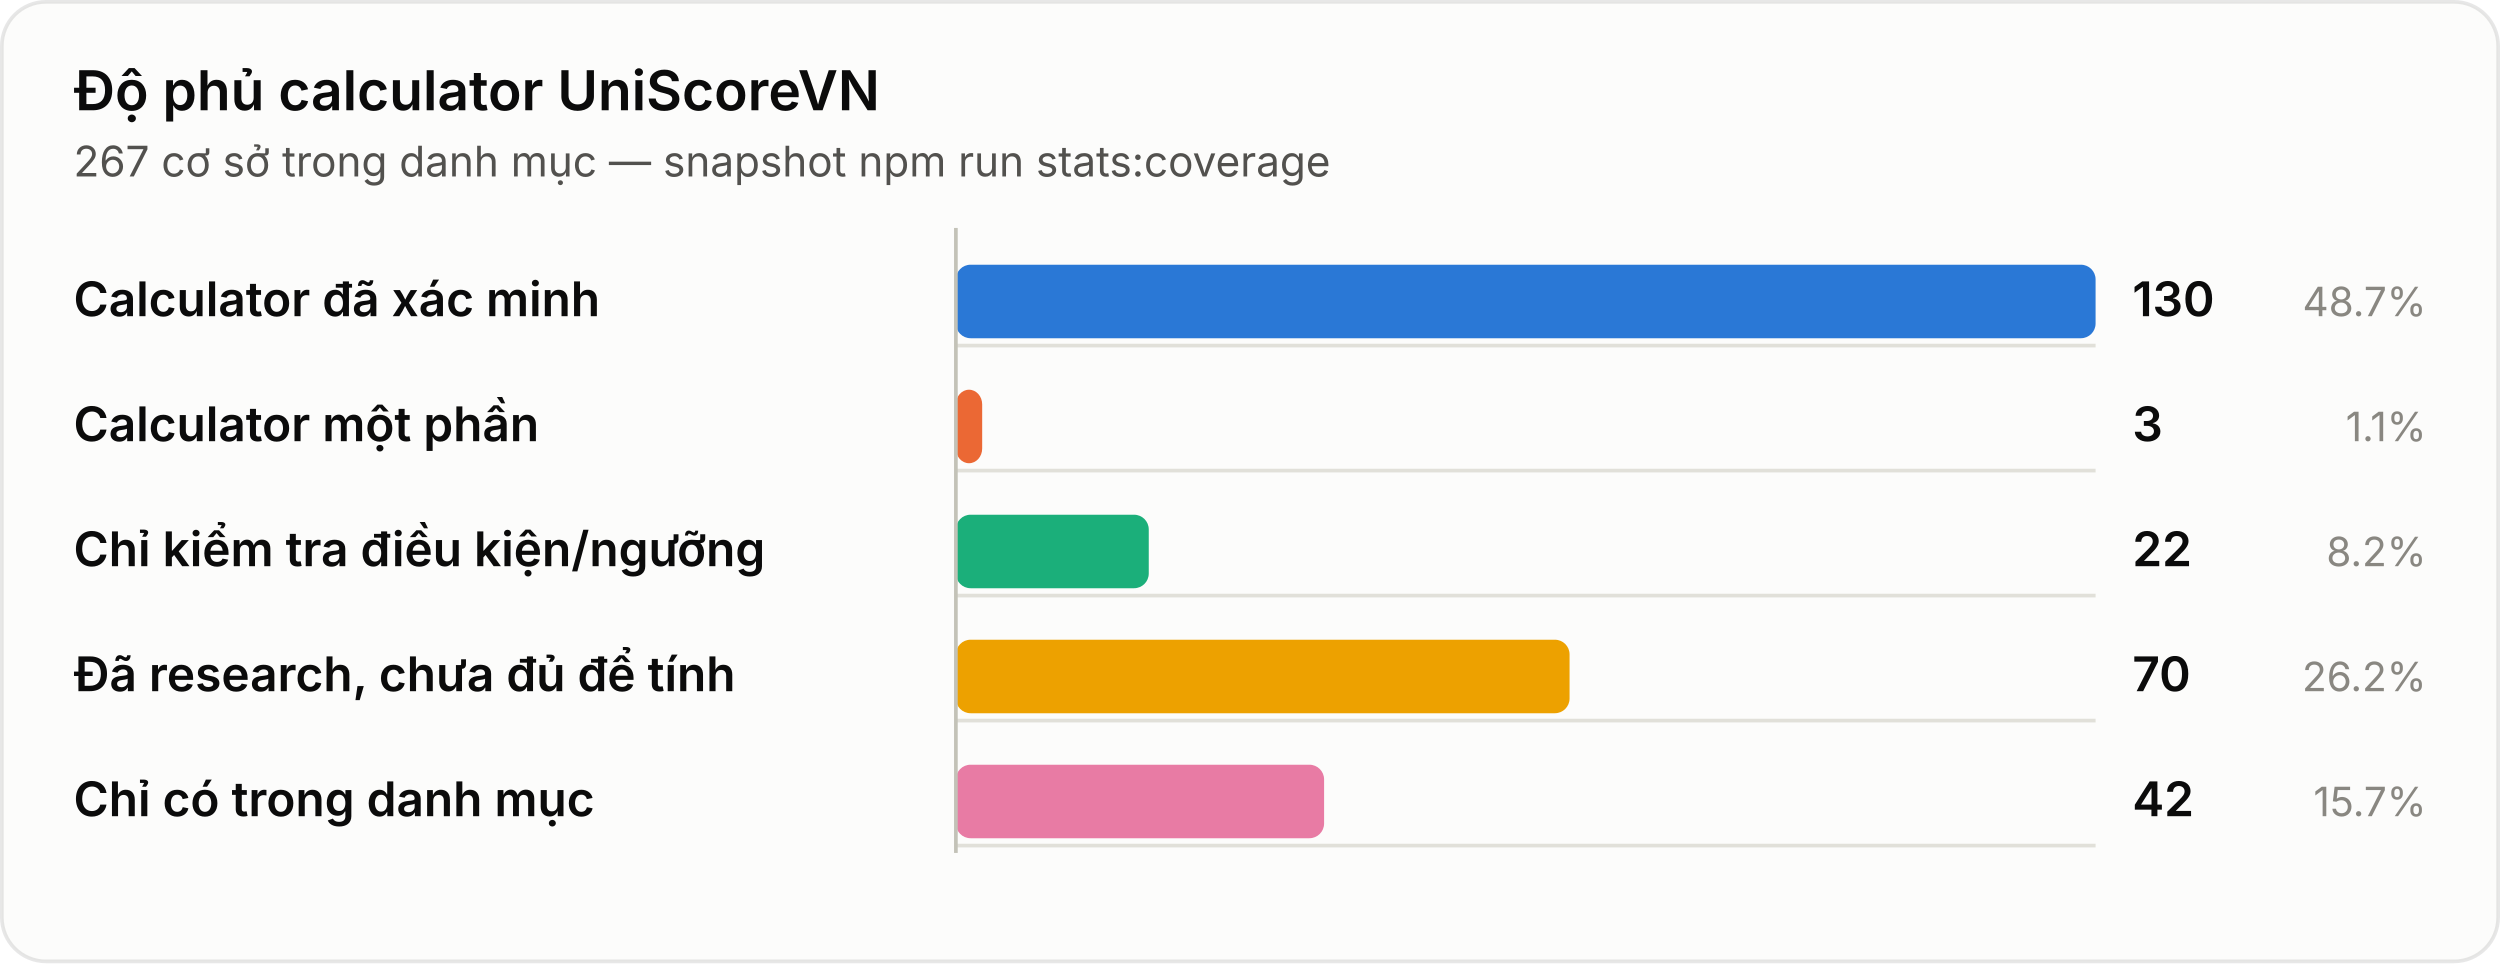
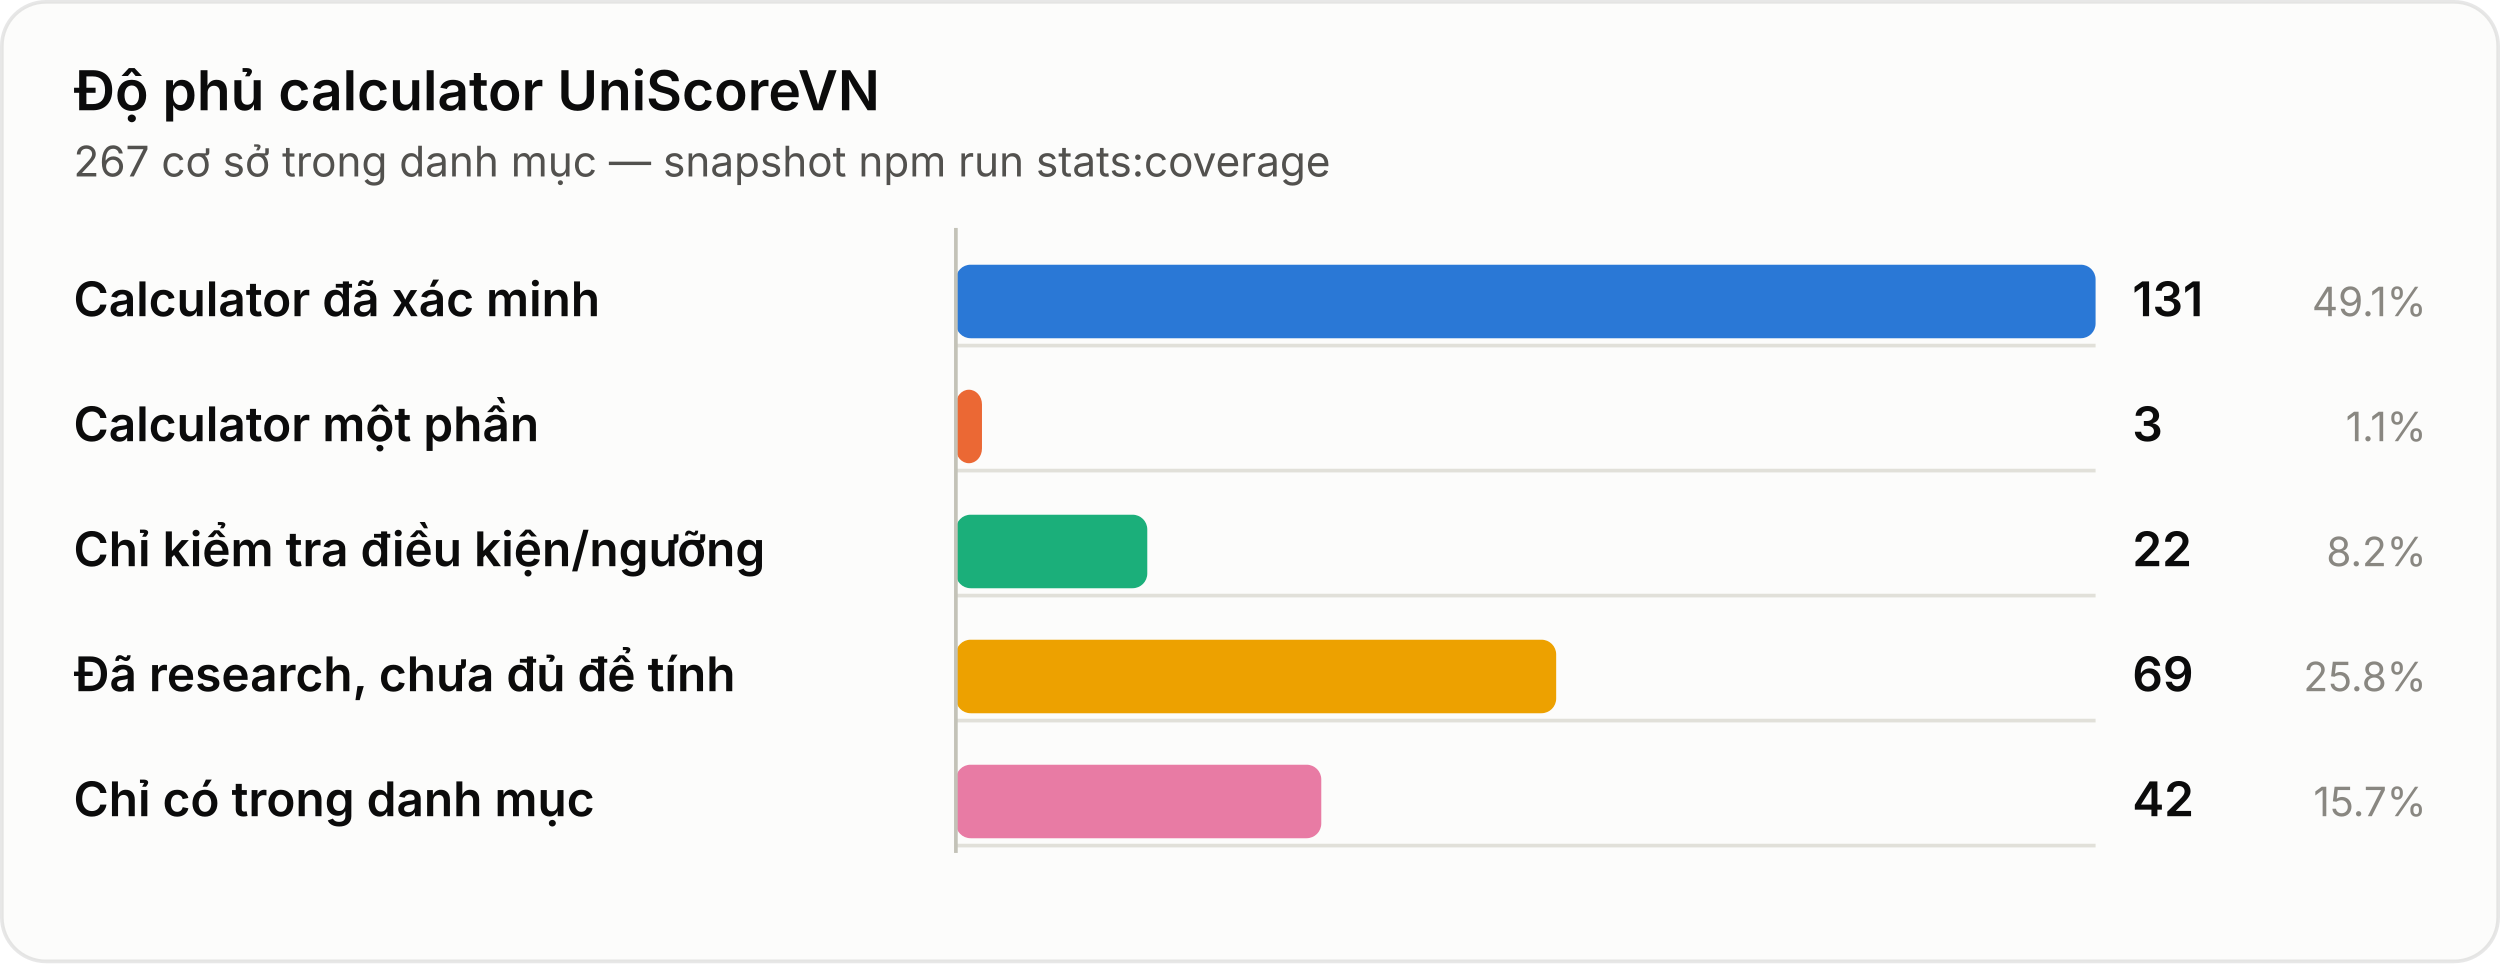
<svg xmlns="http://www.w3.org/2000/svg" width="680" height="262" viewBox="0 0 680 262" font-family="system-ui, -apple-system, Segoe UI, sans-serif">
  <rect x="0.5" y="0.5" width="679" height="261" rx="12" fill="#fcfcfb" stroke="rgba(11,11,11,0.10)" />
  <text x="20" y="30" font-size="15" font-weight="600" fill="#0b0b0b">Độ phủ calculator UniScoreVN</text>
  <text x="20" y="48" font-size="11.5" fill="#52514e">267 cơ sở trong danh mục — snapshot npm run stats:coverage</text>
  <g transform="translate(20, 10)">
    <text x="0" y="76" font-size="13" font-weight="600" fill="#0b0b0b">Calculator đã xác minh</text>
    <line x1="240" y1="84" x2="550" y2="84" stroke="#e1e0d9" stroke-width="1" />
    <rect x="240" y="62" width="310" height="20" rx="4" fill="#2a78d6" />
-     <text x="560" y="76" font-size="13" font-weight="600" fill="#0b0b0b" text-anchor="start">130</text>
-     <text x="640" y="76" font-size="11" fill="#898781" text-anchor="end">48.7%</text>
+     <text x="560" y="76" font-size="13" font-weight="600" fill="#0b0b0b" text-anchor="start">131</text>
+     <text x="640" y="76" font-size="11" fill="#898781" text-anchor="end">49.1%</text>
    <text x="0" y="110" font-size="13" font-weight="600" fill="#0b0b0b">Calculator một phần</text>
    <line x1="240" y1="118" x2="550" y2="118" stroke="#e1e0d9" stroke-width="1" />
-     <rect x="240" y="96" width="7.154" height="20" rx="4" fill="#eb6834" />
+     <rect x="240" y="96" width="7.099" height="20" rx="4" fill="#eb6834" />
    <text x="560" y="110" font-size="13" font-weight="600" fill="#0b0b0b" text-anchor="start">3</text>
    <text x="640" y="110" font-size="11" fill="#898781" text-anchor="end">1.1%</text>
    <text x="0" y="144" font-size="13" font-weight="600" fill="#0b0b0b">Chỉ kiểm tra điều kiện/ngưỡng</text>
    <line x1="240" y1="152" x2="550" y2="152" stroke="#e1e0d9" stroke-width="1" />
-     <rect x="240" y="130" width="52.462" height="20" rx="4" fill="#1baf7a" />
+     <rect x="240" y="130" width="52.061" height="20" rx="4" fill="#1baf7a" />
    <text x="560" y="144" font-size="13" font-weight="600" fill="#0b0b0b" text-anchor="start">22</text>
    <text x="640" y="144" font-size="11" fill="#898781" text-anchor="end">8.2%</text>
    <text x="0" y="178" font-size="13" font-weight="600" fill="#0b0b0b">Đã research, chưa đủ để tính</text>
    <line x1="240" y1="186" x2="550" y2="186" stroke="#e1e0d9" stroke-width="1" />
-     <rect x="240" y="164" width="166.923" height="20" rx="4" fill="#eda100" />
-     <text x="560" y="178" font-size="13" font-weight="600" fill="#0b0b0b" text-anchor="start">70</text>
-     <text x="640" y="178" font-size="11" fill="#898781" text-anchor="end">26.2%</text>
+     <rect x="240" y="164" width="163.282" height="20" rx="4" fill="#eda100" />
+     <text x="560" y="178" font-size="13" font-weight="600" fill="#0b0b0b" text-anchor="start">69</text>
+     <text x="640" y="178" font-size="11" fill="#898781" text-anchor="end">25.8%</text>
    <text x="0" y="212" font-size="13" font-weight="600" fill="#0b0b0b">Chỉ có trong danh mục</text>
    <line x1="240" y1="220" x2="550" y2="220" stroke="#e1e0d9" stroke-width="1" />
-     <rect x="240" y="198" width="100.154" height="20" rx="4" fill="#e87ba4" />
+     <rect x="240" y="198" width="99.389" height="20" rx="4" fill="#e87ba4" />
    <text x="560" y="212" font-size="13" font-weight="600" fill="#0b0b0b" text-anchor="start">42</text>
    <text x="640" y="212" font-size="11" fill="#898781" text-anchor="end">15.7%</text>
    <line x1="240" y1="52" x2="240" y2="222" stroke="#c3c2b7" stroke-width="1" />
  </g>
</svg>
